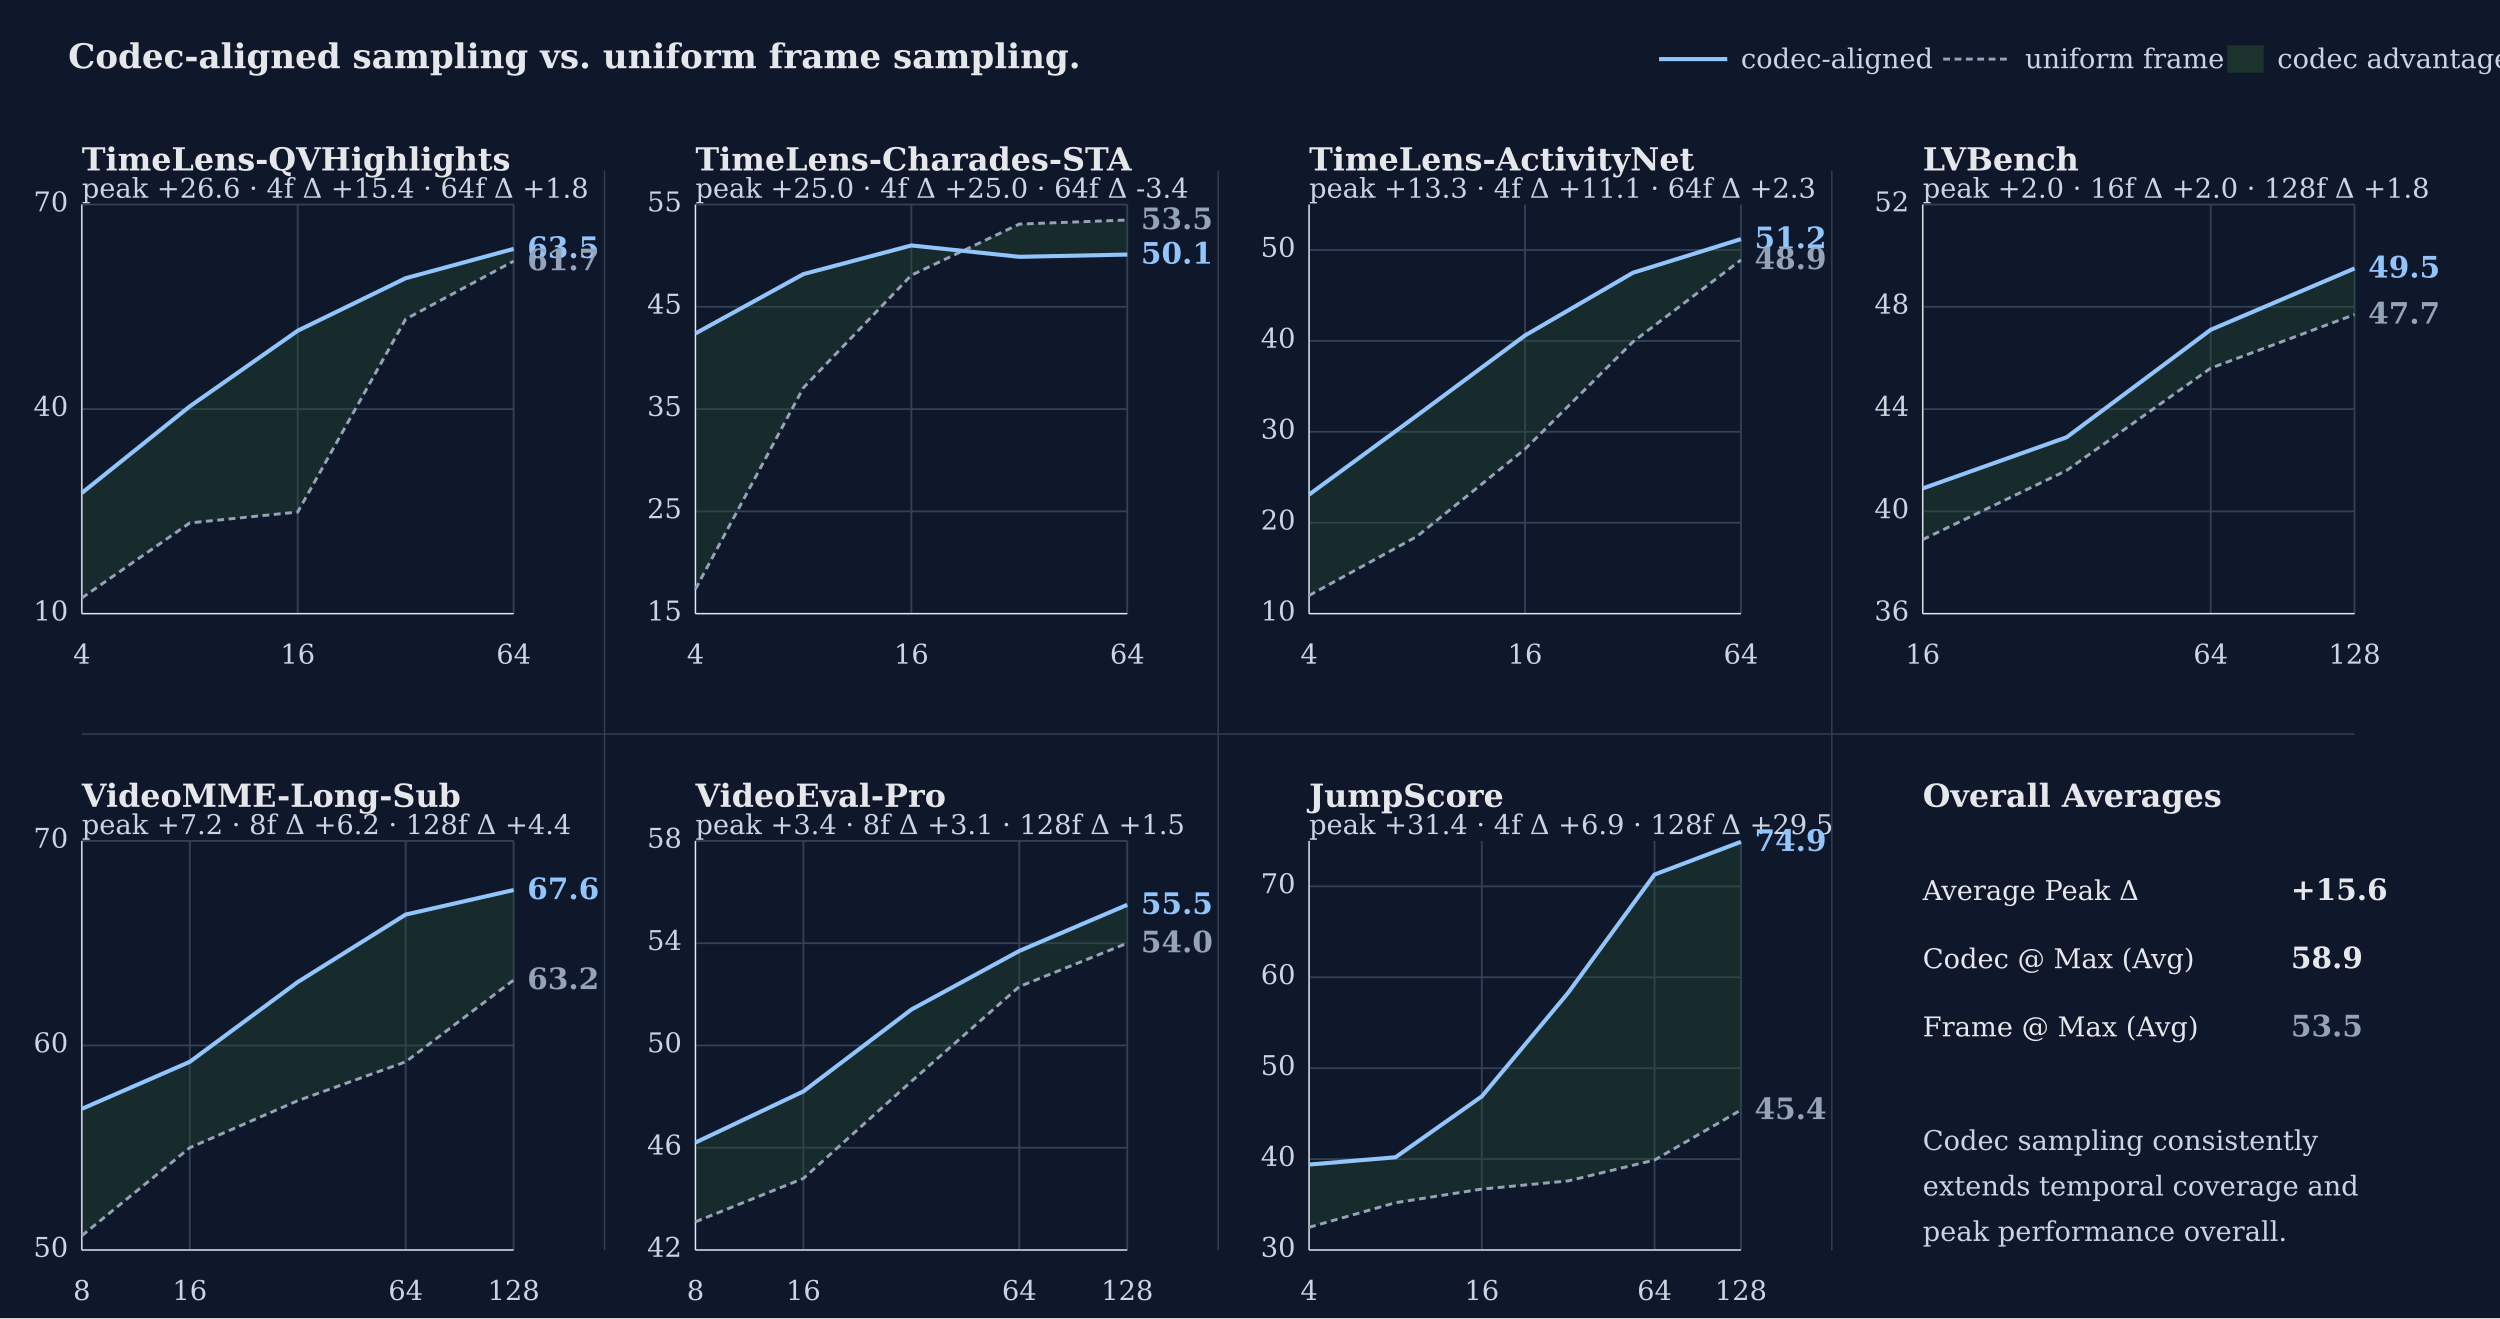
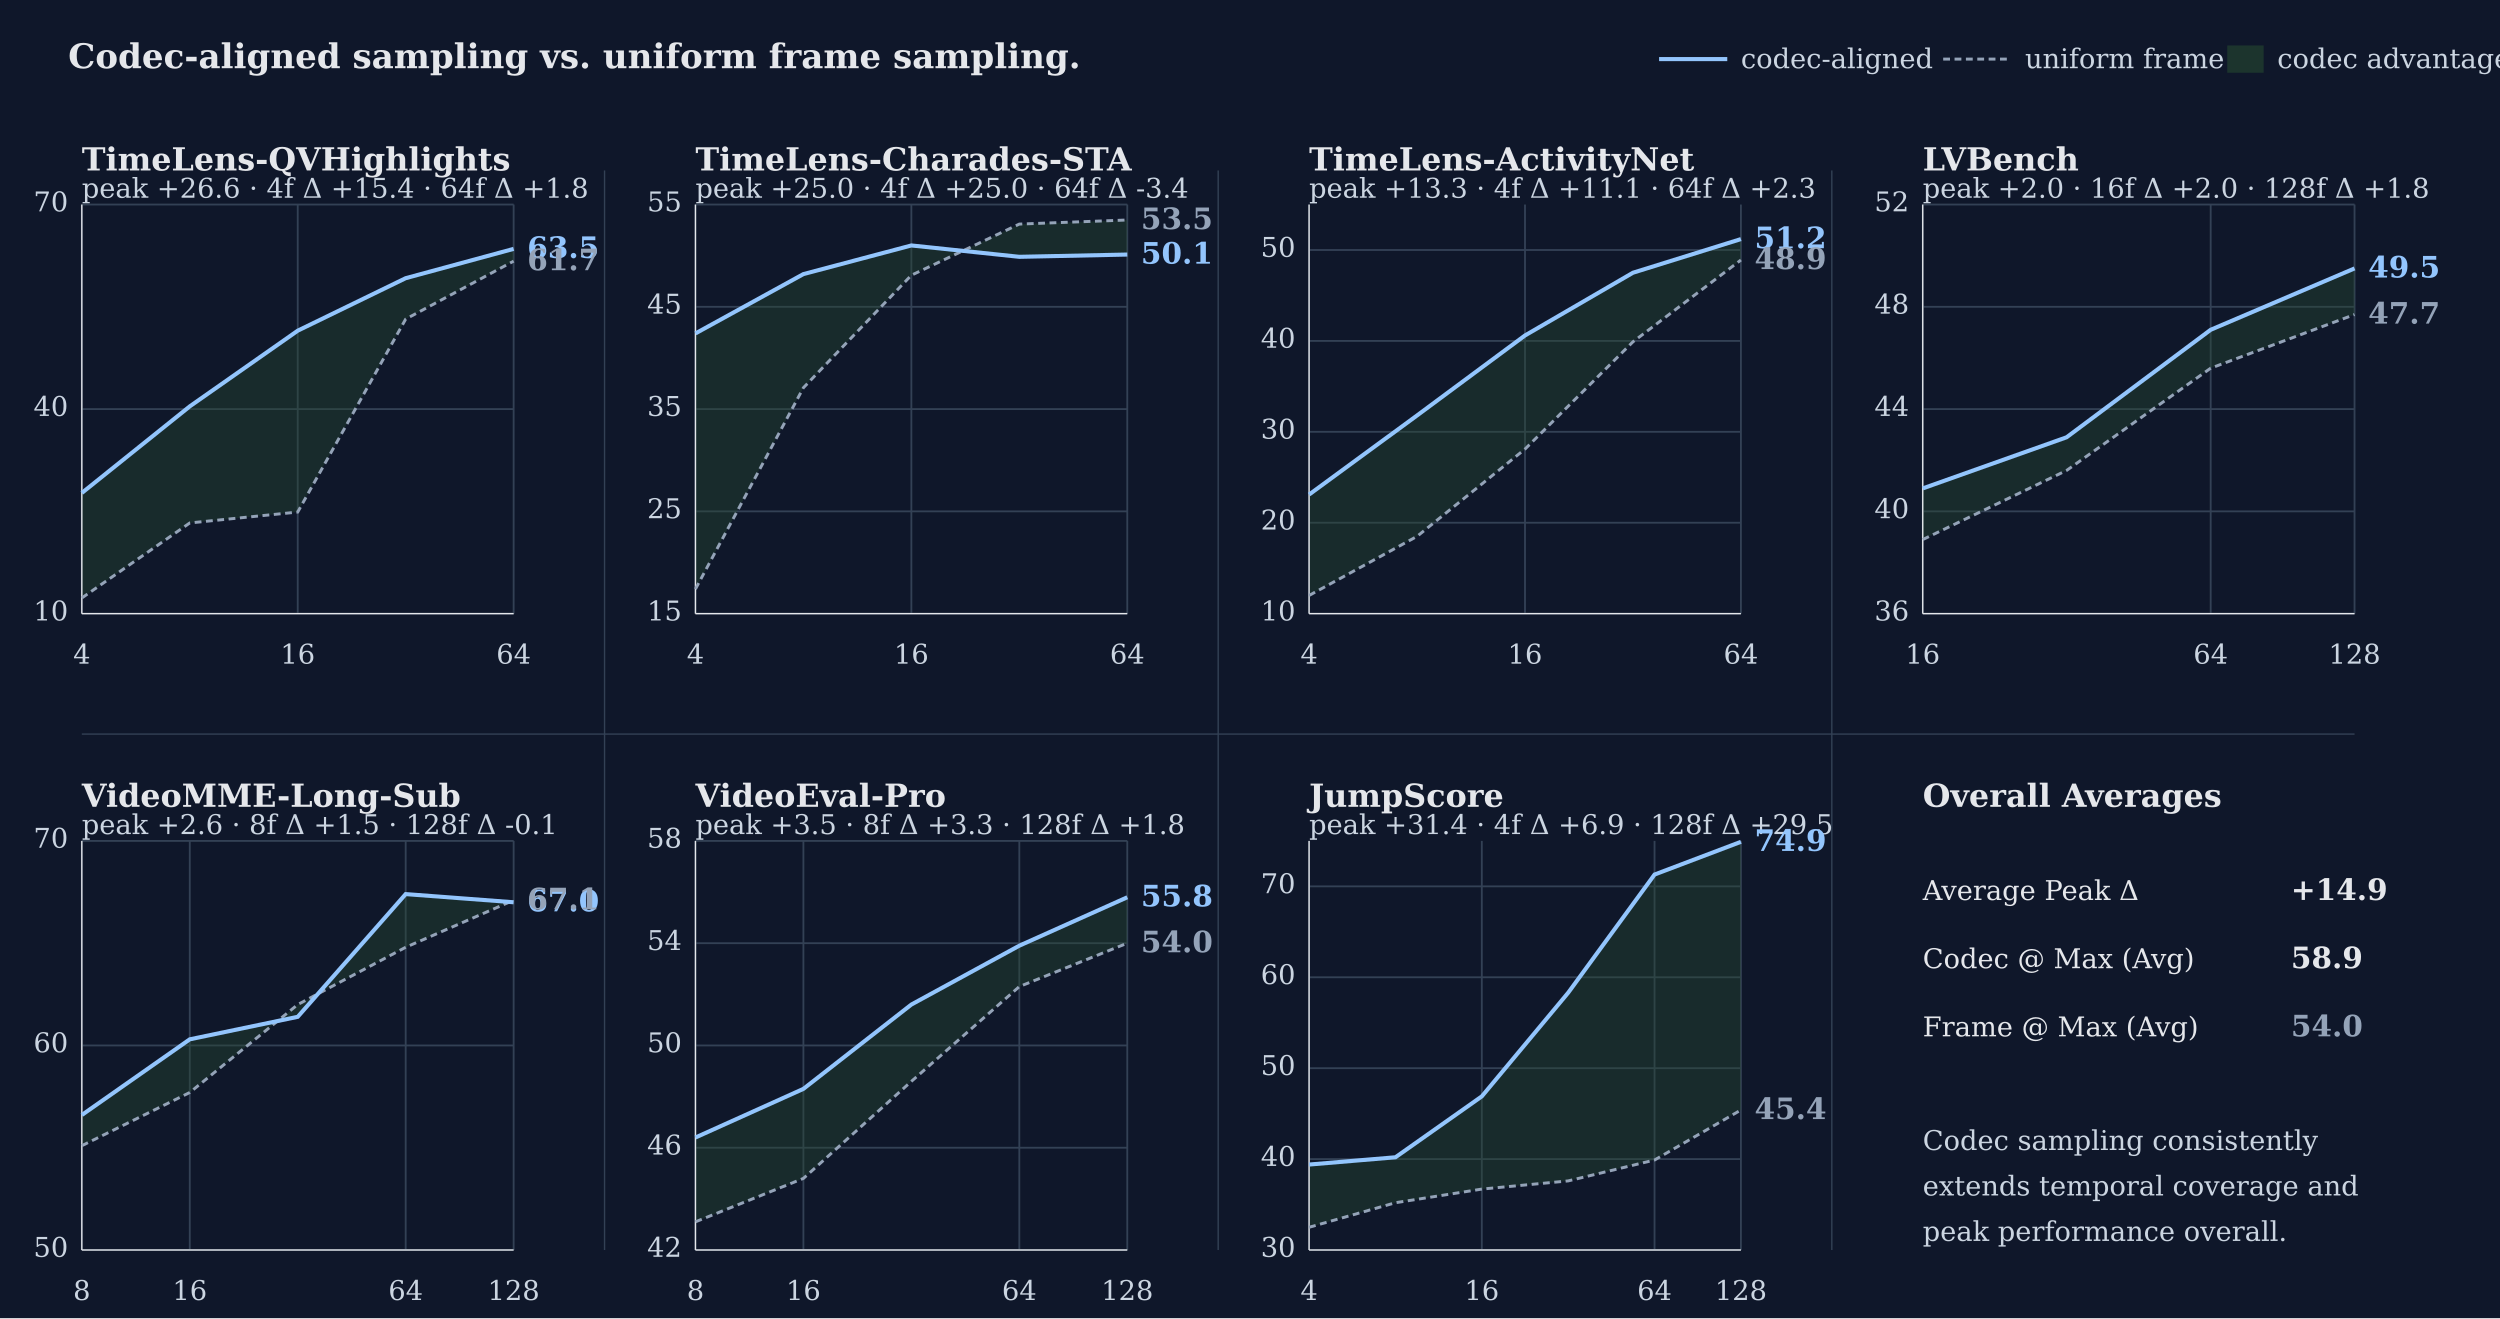
<svg xmlns="http://www.w3.org/2000/svg" width="1100" height="580" viewBox="0 0 1100 580" role="img" aria-labelledby="title desc">
  <defs>
    <style>
@keyframes cvf-fade{from{opacity:0}to{opacity:1}}
@keyframes cvf-draw{from{stroke-dashoffset:900}to{stroke-dashoffset:0}}
g[id^="cvf-panel-"]{animation:cvf-fade .4s ease-out both}
.codec-line{stroke:#93c5fd;stroke-dasharray:900;animation:cvf-draw 1.2s ease-out .35s both}
.frame-line{stroke:#94a3b8}
.caption{font:600 15px "DejaVu Serif", "Nimbus Roman", "Times New Roman", "Times", serif;fill:#e5e7eb}
.panel-title{font:600 14px "DejaVu Serif", "Nimbus Roman", "Times New Roman", "Times", serif;fill:#e5e7eb}
.subhead{font:12px "DejaVu Serif", "Nimbus Roman", "Times New Roman", "Times", serif;fill:#cbd5e1}
.tick{font:12px "DejaVu Serif", "Nimbus Roman", "Times New Roman", "Times", serif;fill:#cbd5e1}
.score-codec{font:bold 13px "DejaVu Serif", "Nimbus Roman", "Times New Roman", "Times", serif;fill:#93c5fd}
.score-frame{font:bold 13px "DejaVu Serif", "Nimbus Roman", "Times New Roman", "Times", serif;fill:#94a3b8}
.axis{stroke:#e5e7eb;stroke-width:0.6}
.grid{stroke:#334155;stroke-width:0.8}
.advantage{fill:#25482f}
.summary-text{fill:#e5e7eb}
.muted-text{fill:#cbd5e1}
</style>
  </defs>
  <rect width="1100" height="580" fill="#0f172a" />
  <line x1="36" y1="323" x2="1036" y2="323" stroke-width="0.6" stroke="#334155" />
  <line x1="266" y1="75" x2="266" y2="550" stroke-width="0.6" stroke="#334155" />
  <line x1="536" y1="75" x2="536" y2="550" stroke-width="0.6" stroke="#334155" />
  <line x1="806" y1="75" x2="806" y2="550" stroke-width="0.6" stroke="#334155" />
  <text class="caption" x="30" y="30">Codec-aligned sampling vs. uniform frame sampling.</text>
  <g transform="translate(730, 26)">
    <line x1="0" y1="0" x2="30" y2="0" stroke-width="1.8" stroke="#93c5fd" />
    <text class="tick" x="36" y="4">codec-aligned</text>
    <line x1="125" y1="0" x2="155" y2="0" stroke-width="1.3" stroke-dasharray="3 2" stroke="#94a3b8" />
    <text class="tick" x="161" y="4">uniform frame</text>
    <rect x="250" y="-6" width="16" height="12" opacity="0.6" fill="#25482f" />
    <text class="tick" x="272" y="4">codec advantage</text>
  </g>
  <g id="cvf-panel-0" transform="translate(-12.00,-24.00)" style="animation-delay:0.00s">
    <text x="48" y="99" class="panel-title">TimeLens-QVHighlights</text>
    <text x="48" y="111" class="subhead">peak +26.6  ·  4f Δ +15.4  ·  64f Δ +1.8</text>
    <line x1="48" y1="294.0" x2="238" y2="294.0" class="grid" />
    <text x="42" y="297.0" text-anchor="end" class="tick">10</text>
    <line x1="48" y1="204.0" x2="238" y2="204.0" class="grid" />
    <text x="42" y="207.0" text-anchor="end" class="tick">40</text>
    <line x1="48" y1="114.0" x2="238" y2="114.0" class="grid" />
    <text x="42" y="117.0" text-anchor="end" class="tick">70</text>
    <text x="48.0" y="316.0" text-anchor="middle" class="tick">4</text>
    <line class="grid" x1="48.0" y1="114" x2="48.0" y2="294" />
    <text x="143.0" y="316.0" text-anchor="middle" class="tick">16</text>
    <line class="grid" x1="143.0" y1="114" x2="143.0" y2="294" />
    <text x="238.0" y="316.0" text-anchor="middle" class="tick">64</text>
    <line class="grid" x1="238.0" y1="114" x2="238.0" y2="294" />
    <polygon points="48.0,287.1 95.5,254.1 143.0,249.3 190.5,164.4 238.0,138.9 238.0,133.5 190.5,146.4 143.0,169.5 95.5,202.8 48.0,240.9" opacity="0.4" class="advantage" />
    <line x1="48" y1="114" x2="48" y2="294" class="axis" />
    <line x1="48" y1="294" x2="238" y2="294" class="axis" />
    <polyline points="48.0,287.1 95.5,254.1 143.0,249.3 190.5,164.4 238.0,138.9" fill="none" stroke-width="1.3" stroke-dasharray="3 2" class="frame-line" />
    <polyline class="codec-line" points="48.0,240.9 95.5,202.8 143.0,169.5 190.5,146.4 238.0,133.5" fill="none" stroke-width="1.8" />
    <text x="244" y="137.5" class="score-codec">63.5</text>
    <text x="244" y="142.9" class="score-frame">61.7</text>
  </g>
  <g id="cvf-panel-1" transform="translate(258.00,-24.00)" style="animation-delay:0.08s">
    <text x="48" y="99" class="panel-title">TimeLens-Charades-STA</text>
    <text x="48" y="111" class="subhead">peak +25.0  ·  4f Δ +25.0  ·  64f Δ -3.4</text>
    <line x1="48" y1="294.0" x2="238" y2="294.0" class="grid" />
    <text x="42" y="297.0" text-anchor="end" class="tick">15</text>
    <line x1="48" y1="249.0" x2="238" y2="249.0" class="grid" />
    <text x="42" y="252.0" text-anchor="end" class="tick">25</text>
    <line x1="48" y1="204.0" x2="238" y2="204.0" class="grid" />
    <text x="42" y="207.0" text-anchor="end" class="tick">35</text>
    <line x1="48" y1="159.0" x2="238" y2="159.0" class="grid" />
    <text x="42" y="162.0" text-anchor="end" class="tick">45</text>
    <line x1="48" y1="114.0" x2="238" y2="114.0" class="grid" />
    <text x="42" y="117.0" text-anchor="end" class="tick">55</text>
    <text x="48.0" y="316.0" text-anchor="middle" class="tick">4</text>
    <line class="grid" x1="48.0" y1="114" x2="48.0" y2="294" />
    <text x="143.0" y="316.0" text-anchor="middle" class="tick">16</text>
    <line class="grid" x1="143.0" y1="114" x2="143.0" y2="294" />
    <text x="238.0" y="316.0" text-anchor="middle" class="tick">64</text>
    <line class="grid" x1="238.0" y1="114" x2="238.0" y2="294" />
    <polygon points="48.0,283.2 95.5,194.6 143.0,145.1 190.5,122.6 238.0,120.8 238.0,136.0 190.5,137.0 143.0,132.0 95.5,144.6 48.0,170.7" opacity="0.4" class="advantage" />
    <line x1="48" y1="114" x2="48" y2="294" class="axis" />
    <line x1="48" y1="294" x2="238" y2="294" class="axis" />
    <polyline points="48.0,283.2 95.5,194.6 143.0,145.1 190.5,122.6 238.0,120.8" fill="none" stroke-width="1.3" stroke-dasharray="3 2" class="frame-line" />
    <polyline class="codec-line" points="48.0,170.7 95.5,144.6 143.0,132.0 190.5,137.0 238.0,136.0" fill="none" stroke-width="1.8" />
    <text x="244" y="140.0" class="score-codec">50.1</text>
    <text x="244" y="124.8" class="score-frame">53.5</text>
  </g>
  <g id="cvf-panel-2" transform="translate(528.00,-24.00)" style="animation-delay:0.16s">
    <text x="48" y="99" class="panel-title">TimeLens-ActivityNet</text>
    <text x="48" y="111" class="subhead">peak +13.3  ·  4f Δ +11.1  ·  64f Δ +2.3</text>
    <line x1="48" y1="294.0" x2="238" y2="294.0" class="grid" />
    <text x="42" y="297.0" text-anchor="end" class="tick">10</text>
    <line x1="48" y1="254.0" x2="238" y2="254.0" class="grid" />
    <text x="42" y="257.0" text-anchor="end" class="tick">20</text>
    <line x1="48" y1="214.0" x2="238" y2="214.0" class="grid" />
    <text x="42" y="217.0" text-anchor="end" class="tick">30</text>
    <line x1="48" y1="174.0" x2="238" y2="174.0" class="grid" />
    <text x="42" y="177.0" text-anchor="end" class="tick">40</text>
    <line x1="48" y1="134.0" x2="238" y2="134.0" class="grid" />
    <text x="42" y="137.0" text-anchor="end" class="tick">50</text>
    <text x="48.0" y="316.0" text-anchor="middle" class="tick">4</text>
    <line class="grid" x1="48.0" y1="114" x2="48.0" y2="294" />
    <text x="143.0" y="316.0" text-anchor="middle" class="tick">16</text>
    <line class="grid" x1="143.0" y1="114" x2="143.0" y2="294" />
    <text x="238.0" y="316.0" text-anchor="middle" class="tick">64</text>
    <line class="grid" x1="238.0" y1="114" x2="238.0" y2="294" />
    <polygon points="48.0,286.0 95.5,260.0 143.0,221.6 190.5,174.4 238.0,138.4 238.0,129.2 190.5,144.0 143.0,171.6 95.5,206.8 48.0,241.6" opacity="0.4" class="advantage" />
    <line x1="48" y1="114" x2="48" y2="294" class="axis" />
    <line x1="48" y1="294" x2="238" y2="294" class="axis" />
    <polyline points="48.0,286.0 95.5,260.0 143.0,221.6 190.5,174.4 238.0,138.4" fill="none" stroke-width="1.3" stroke-dasharray="3 2" class="frame-line" />
    <polyline class="codec-line" points="48.0,241.6 95.5,206.8 143.0,171.6 190.5,144.0 238.0,129.2" fill="none" stroke-width="1.8" />
    <text x="244" y="133.2" class="score-codec">51.2</text>
    <text x="244" y="142.4" class="score-frame">48.9</text>
  </g>
  <g id="cvf-panel-3" transform="translate(798.00,-24.00)" style="animation-delay:0.24s">
    <text x="48" y="99" class="panel-title">LVBench</text>
    <text x="48" y="111" class="subhead">peak +2.0  ·  16f Δ +2.0  ·  128f Δ +1.8</text>
    <line x1="48" y1="294.0" x2="238" y2="294.0" class="grid" />
    <text x="42" y="297.0" text-anchor="end" class="tick">36</text>
    <line x1="48" y1="249.0" x2="238" y2="249.0" class="grid" />
    <text x="42" y="252.0" text-anchor="end" class="tick">40</text>
    <line x1="48" y1="204.0" x2="238" y2="204.0" class="grid" />
    <text x="42" y="207.0" text-anchor="end" class="tick">44</text>
    <line x1="48" y1="159.0" x2="238" y2="159.0" class="grid" />
    <text x="42" y="162.0" text-anchor="end" class="tick">48</text>
    <line x1="48" y1="114.0" x2="238" y2="114.0" class="grid" />
    <text x="42" y="117.0" text-anchor="end" class="tick">52</text>
    <text x="48.0" y="316.0" text-anchor="middle" class="tick">16</text>
    <line class="grid" x1="48.0" y1="114" x2="48.0" y2="294" />
    <text x="174.7" y="316.0" text-anchor="middle" class="tick">64</text>
    <line class="grid" x1="174.7" y1="114" x2="174.7" y2="294" />
    <text x="238.0" y="316.0" text-anchor="middle" class="tick">128</text>
    <line class="grid" x1="238.0" y1="114" x2="238.0" y2="294" />
    <polygon points="48.0,261.4 111.3,231.0 174.7,186.0 238.0,162.4 238.0,142.1 174.7,169.1 111.3,216.4 48.0,238.9" opacity="0.4" class="advantage" />
    <line x1="48" y1="114" x2="48" y2="294" class="axis" />
    <line x1="48" y1="294" x2="238" y2="294" class="axis" />
    <polyline points="48.0,261.4 111.3,231.0 174.7,186.0 238.0,162.4" fill="none" stroke-width="1.3" stroke-dasharray="3 2" class="frame-line" />
    <polyline class="codec-line" points="48.0,238.9 111.3,216.4 174.7,169.1 238.0,142.1" fill="none" stroke-width="1.8" />
    <text x="244" y="146.1" class="score-codec">49.5</text>
    <text x="244" y="166.4" class="score-frame">47.7</text>
  </g>
  <g id="cvf-panel-4" transform="translate(-12.00,256.00)" style="animation-delay:0.32s">
    <text x="48" y="99" class="panel-title">VideoMME-Long-Sub</text>
-     <text x="48" y="111" class="subhead">peak +7.2  ·  8f Δ +6.2  ·  128f Δ +4.4</text>
+     <text x="48" y="111" class="subhead">peak +2.6  ·  8f Δ +1.5  ·  128f Δ -0.1</text>
    <line x1="48" y1="294.0" x2="238" y2="294.0" class="grid" />
    <text x="42" y="297.0" text-anchor="end" class="tick">50</text>
    <line x1="48" y1="204.0" x2="238" y2="204.0" class="grid" />
    <text x="42" y="207.0" text-anchor="end" class="tick">60</text>
    <line x1="48" y1="114.0" x2="238" y2="114.0" class="grid" />
    <text x="42" y="117.0" text-anchor="end" class="tick">70</text>
    <text x="48.0" y="316.0" text-anchor="middle" class="tick">8</text>
    <line class="grid" x1="48.0" y1="114" x2="48.0" y2="294" />
    <text x="95.5" y="316.0" text-anchor="middle" class="tick">16</text>
    <line class="grid" x1="95.5" y1="114" x2="95.5" y2="294" />
    <text x="190.5" y="316.0" text-anchor="middle" class="tick">64</text>
    <line class="grid" x1="190.5" y1="114" x2="190.5" y2="294" />
    <text x="238.0" y="316.0" text-anchor="middle" class="tick">128</text>
    <line class="grid" x1="238.0" y1="114" x2="238.0" y2="294" />
-     <polygon points="48.0,287.7 95.5,249.0 143.0,228.3 190.5,211.2 238.0,175.2 238.0,135.6 190.5,146.4 143.0,176.1 95.5,211.2 48.0,231.9" opacity="0.4" class="advantage" />
-     <line x1="48" y1="114" x2="48" y2="294" class="axis" />
-     <line x1="48" y1="294" x2="238" y2="294" class="axis" />
-     <polyline points="48.0,287.7 95.5,249.0 143.0,228.3 190.5,211.2 238.0,175.2" fill="none" stroke-width="1.3" stroke-dasharray="3 2" class="frame-line" />
-     <polyline class="codec-line" points="48.0,231.9 95.5,211.2 143.0,176.1 190.5,146.4 238.0,135.6" fill="none" stroke-width="1.8" />
-     <text x="244" y="139.6" class="score-codec">67.6</text>
-     <text x="244" y="179.2" class="score-frame">63.2</text>
+     <polygon points="48.0,248.1 95.5,224.7 143.0,186.0 190.5,160.8 238.0,140.1 238.0,141.0 190.5,137.4 143.0,191.4 95.5,201.3 48.0,234.6" opacity="0.4" class="advantage" />
+     <line x1="48" y1="114" x2="48" y2="294" class="axis" />
+     <line x1="48" y1="294" x2="238" y2="294" class="axis" />
+     <polyline points="48.0,248.1 95.5,224.7 143.0,186.0 190.5,160.8 238.0,140.1" fill="none" stroke-width="1.3" stroke-dasharray="3 2" class="frame-line" />
+     <polyline class="codec-line" points="48.0,234.6 95.5,201.3 143.0,191.4 190.5,137.4 238.0,141.0" fill="none" stroke-width="1.8" />
+     <text x="244" y="145.0" class="score-codec">67.0</text>
+     <text x="244" y="144.1" class="score-frame">67.1</text>
  </g>
  <g id="cvf-panel-5" transform="translate(258.00,256.00)" style="animation-delay:0.40s">
    <text x="48" y="99" class="panel-title">VideoEval-Pro</text>
-     <text x="48" y="111" class="subhead">peak +3.4  ·  8f Δ +3.1  ·  128f Δ +1.5</text>
+     <text x="48" y="111" class="subhead">peak +3.5  ·  8f Δ +3.3  ·  128f Δ +1.8</text>
    <line x1="48" y1="294.0" x2="238" y2="294.0" class="grid" />
    <text x="42" y="297.0" text-anchor="end" class="tick">42</text>
    <line x1="48" y1="249.0" x2="238" y2="249.0" class="grid" />
    <text x="42" y="252.0" text-anchor="end" class="tick">46</text>
    <line x1="48" y1="204.0" x2="238" y2="204.0" class="grid" />
    <text x="42" y="207.0" text-anchor="end" class="tick">50</text>
    <line x1="48" y1="159.0" x2="238" y2="159.0" class="grid" />
    <text x="42" y="162.0" text-anchor="end" class="tick">54</text>
    <line x1="48" y1="114.0" x2="238" y2="114.0" class="grid" />
    <text x="42" y="117.0" text-anchor="end" class="tick">58</text>
    <text x="48.0" y="316.0" text-anchor="middle" class="tick">8</text>
    <line class="grid" x1="48.0" y1="114" x2="48.0" y2="294" />
    <text x="95.5" y="316.0" text-anchor="middle" class="tick">16</text>
    <line class="grid" x1="95.5" y1="114" x2="95.5" y2="294" />
    <text x="190.5" y="316.0" text-anchor="middle" class="tick">64</text>
    <line class="grid" x1="190.5" y1="114" x2="190.5" y2="294" />
    <text x="238.0" y="316.0" text-anchor="middle" class="tick">128</text>
    <line class="grid" x1="238.0" y1="114" x2="238.0" y2="294" />
-     <polygon points="48.0,281.6 95.5,262.5 143.0,219.8 190.5,178.1 238.0,159.0 238.0,142.1 190.5,162.4 143.0,188.2 95.5,224.2 48.0,246.7" opacity="0.4" class="advantage" />
+     <polygon points="48.0,281.6 95.5,262.5 143.0,219.8 190.5,178.1 238.0,159.0 238.0,138.8 190.5,160.1 143.0,186.0 95.5,223.1 48.0,244.5" opacity="0.4" class="advantage" />
    <line x1="48" y1="114" x2="48" y2="294" class="axis" />
    <line x1="48" y1="294" x2="238" y2="294" class="axis" />
    <polyline points="48.0,281.6 95.5,262.5 143.0,219.8 190.5,178.1 238.0,159.0" fill="none" stroke-width="1.3" stroke-dasharray="3 2" class="frame-line" />
-     <polyline class="codec-line" points="48.0,246.7 95.5,224.2 143.0,188.2 190.5,162.4 238.0,142.1" fill="none" stroke-width="1.8" />
-     <text x="244" y="146.1" class="score-codec">55.5</text>
+     <polyline class="codec-line" points="48.0,244.5 95.5,223.1 143.0,186.0 190.5,160.1 238.0,138.8" fill="none" stroke-width="1.8" />
+     <text x="244" y="142.8" class="score-codec">55.8</text>
    <text x="244" y="163.0" class="score-frame">54.0</text>
  </g>
  <g id="cvf-panel-6" transform="translate(528.00,256.00)" style="animation-delay:0.48s">
    <text x="48" y="99" class="panel-title">JumpScore</text>
    <text x="48" y="111" class="subhead">peak +31.4  ·  4f Δ +6.9  ·  128f Δ +29.5</text>
    <line x1="48" y1="294.0" x2="238" y2="294.0" class="grid" />
    <text x="42" y="297.0" text-anchor="end" class="tick">30</text>
    <line x1="48" y1="254.0" x2="238" y2="254.0" class="grid" />
    <text x="42" y="257.0" text-anchor="end" class="tick">40</text>
    <line x1="48" y1="214.0" x2="238" y2="214.0" class="grid" />
    <text x="42" y="217.0" text-anchor="end" class="tick">50</text>
    <line x1="48" y1="174.0" x2="238" y2="174.0" class="grid" />
    <text x="42" y="177.0" text-anchor="end" class="tick">60</text>
    <line x1="48" y1="134.0" x2="238" y2="134.0" class="grid" />
    <text x="42" y="137.0" text-anchor="end" class="tick">70</text>
    <text x="48.0" y="316.0" text-anchor="middle" class="tick">4</text>
    <line class="grid" x1="48.0" y1="114" x2="48.0" y2="294" />
    <text x="124.0" y="316.0" text-anchor="middle" class="tick">16</text>
    <line class="grid" x1="124.0" y1="114" x2="124.0" y2="294" />
    <text x="200.0" y="316.0" text-anchor="middle" class="tick">64</text>
    <line class="grid" x1="200.0" y1="114" x2="200.0" y2="294" />
    <text x="238.0" y="316.0" text-anchor="middle" class="tick">128</text>
    <line class="grid" x1="238.0" y1="114" x2="238.0" y2="294" />
    <polygon points="48.0,284.0 86.0,273.2 124.0,267.2 162.0,263.6 200.0,254.4 238.0,232.4 238.0,114.4 200.0,128.8 162.0,180.8 124.0,226.4 86.0,253.2 48.0,256.4" opacity="0.4" class="advantage" />
    <line x1="48" y1="114" x2="48" y2="294" class="axis" />
    <line x1="48" y1="294" x2="238" y2="294" class="axis" />
    <polyline points="48.0,284.0 86.0,273.2 124.0,267.2 162.0,263.6 200.0,254.4 238.0,232.4" fill="none" stroke-width="1.3" stroke-dasharray="3 2" class="frame-line" />
    <polyline class="codec-line" points="48.0,256.4 86.0,253.2 124.0,226.4 162.0,180.8 200.0,128.8 238.0,114.4" fill="none" stroke-width="1.8" />
    <text x="244" y="118.4" class="score-codec">74.9</text>
    <text x="244" y="236.4" class="score-frame">45.4</text>
  </g>
  <g id="cvf-panel-7" transform="translate(798.00,256.00)" style="animation-delay:0.56s">
    <text x="48" y="99" class="panel-title">Overall Averages</text>
    <text x="48" y="140" class="subhead summary-text">Average Peak Δ</text>
-     <text x="210" y="140" class="score-codec summary-text">+15.6</text>
+     <text x="210" y="140" class="score-codec summary-text">+14.9</text>
    <text x="48" y="170" class="subhead summary-text">Codec @ Max (Avg)</text>
    <text x="210" y="170" class="score-codec summary-text">58.9</text>
    <text x="48" y="200" class="subhead summary-text">Frame @ Max (Avg)</text>
-     <text x="210" y="200" class="score-frame">53.5</text>
+     <text x="210" y="200" class="score-frame">54.0</text>
    <text x="48" y="250" class="subhead muted-text">Codec sampling consistently</text>
    <text x="48" y="270" class="subhead muted-text">extends temporal coverage and</text>
    <text x="48" y="290" class="subhead muted-text">peak performance overall.</text>
  </g>
</svg>
